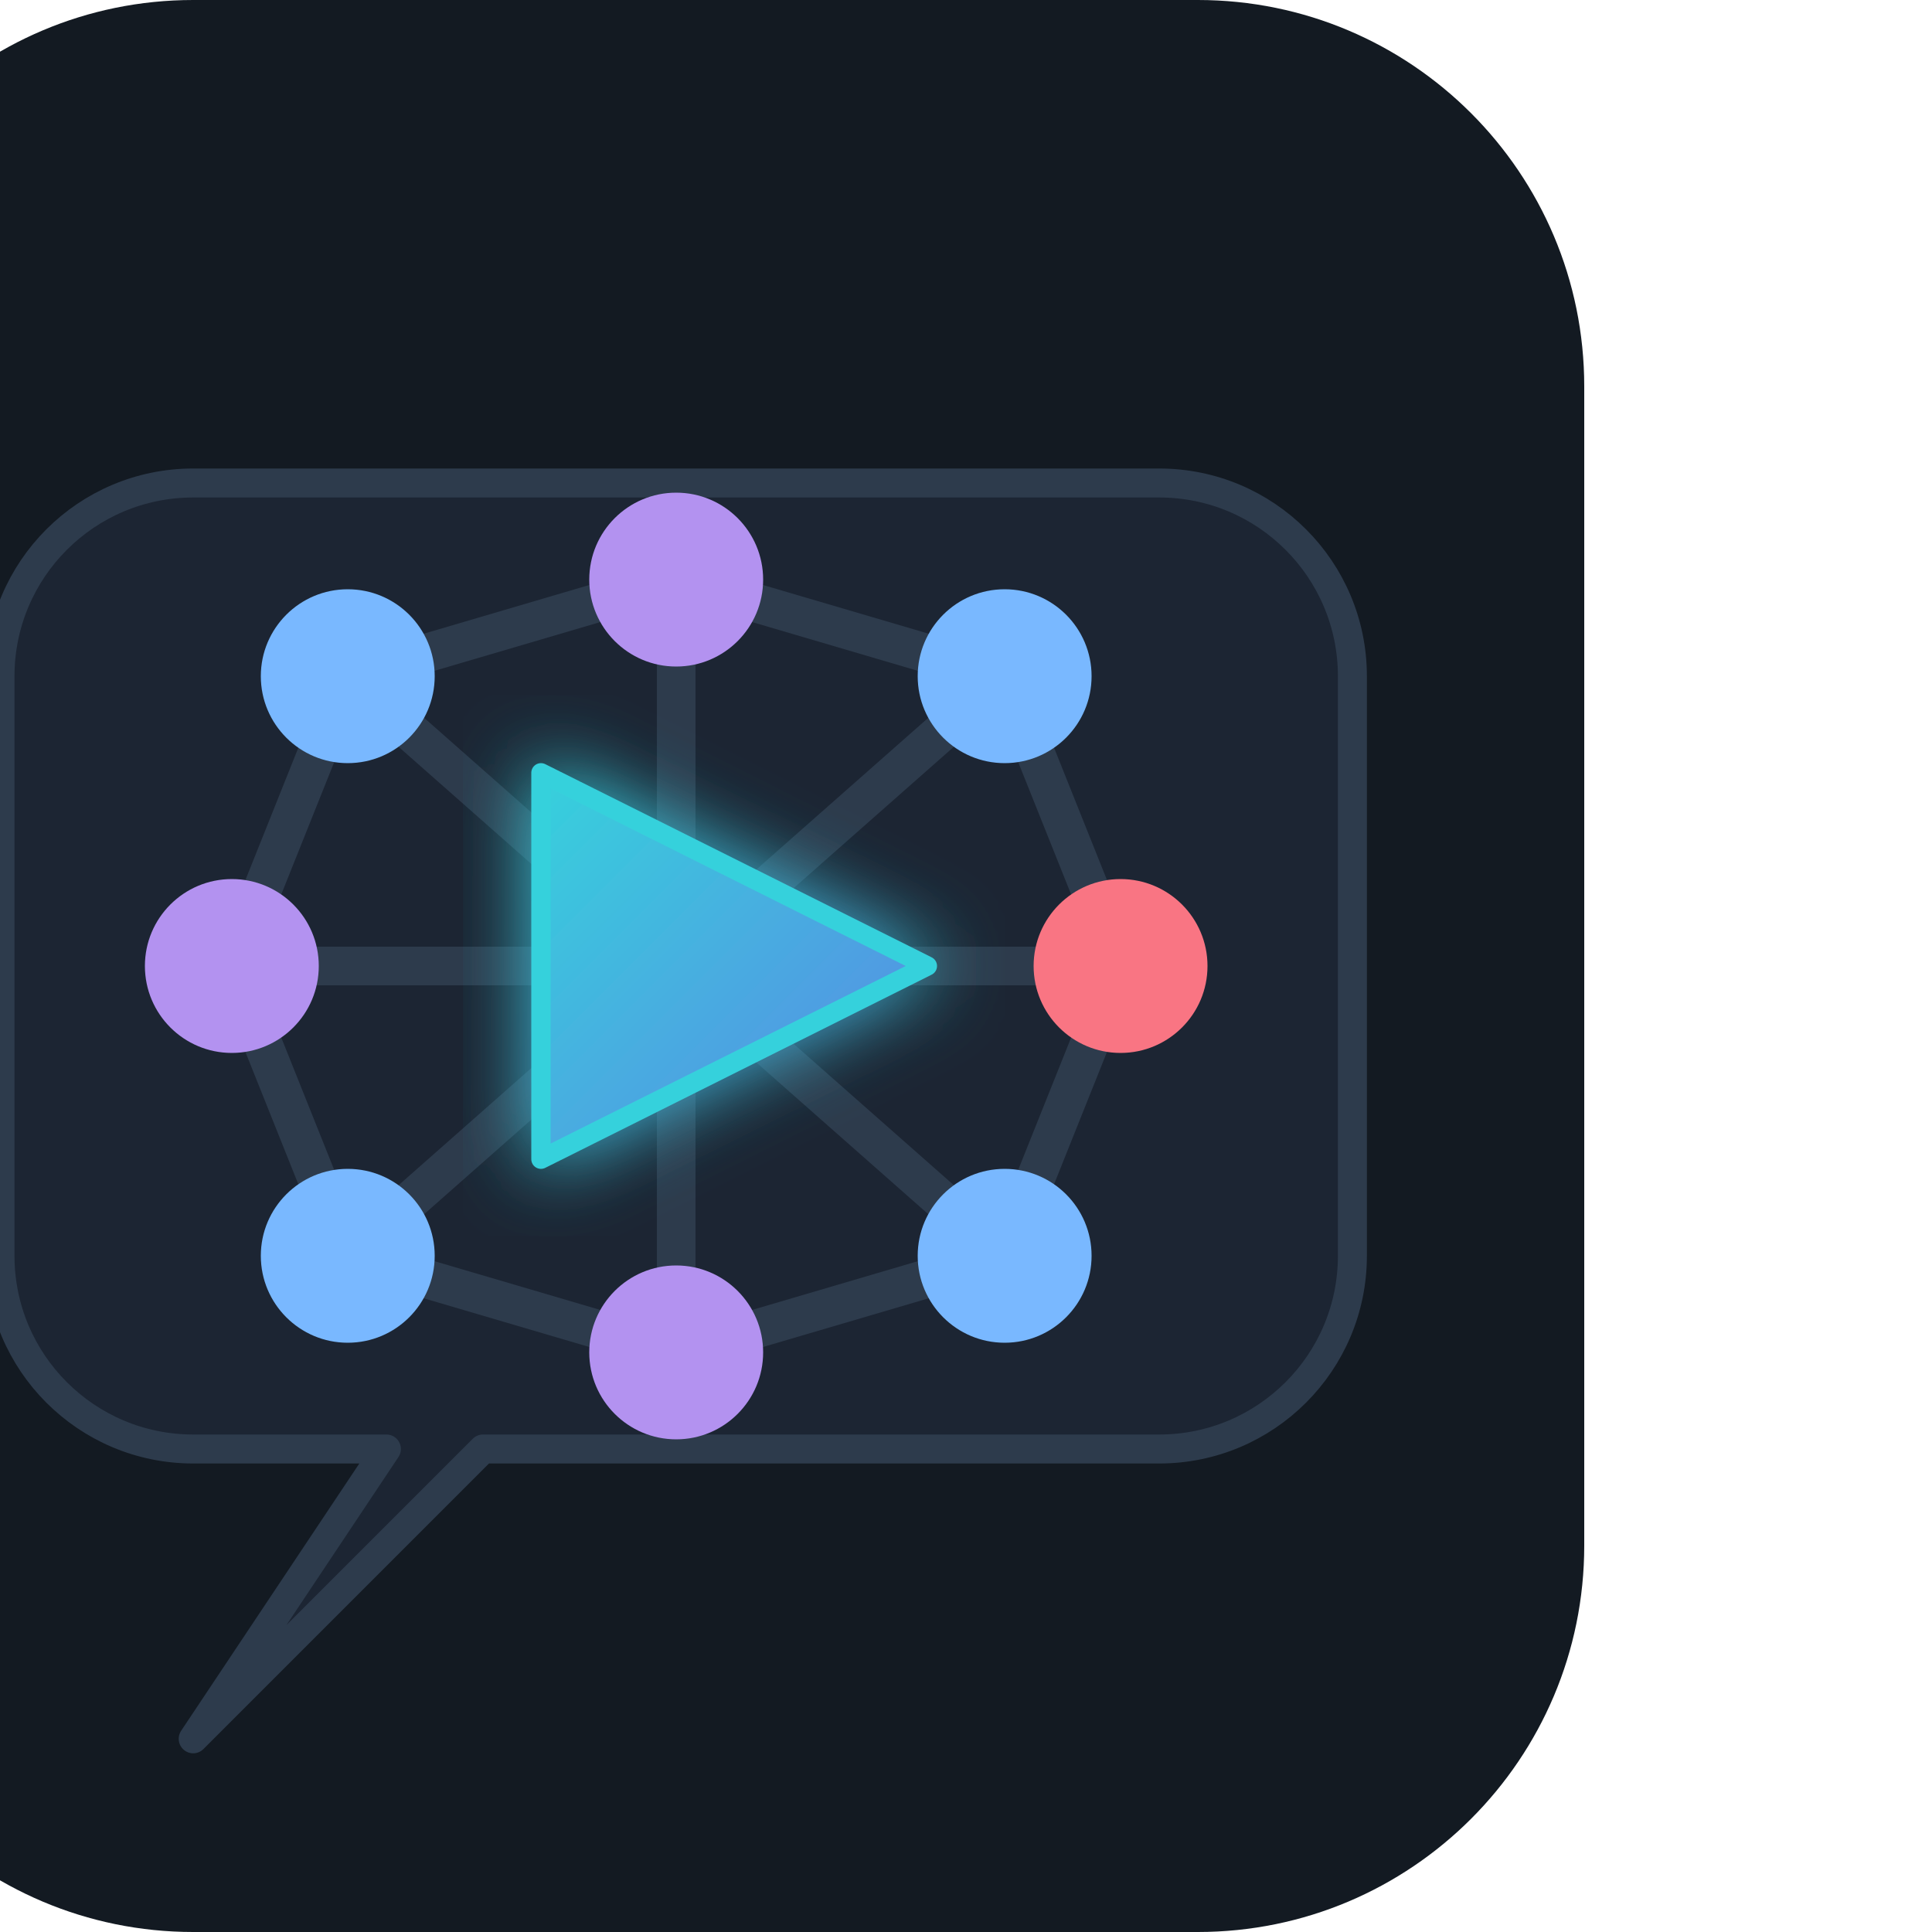
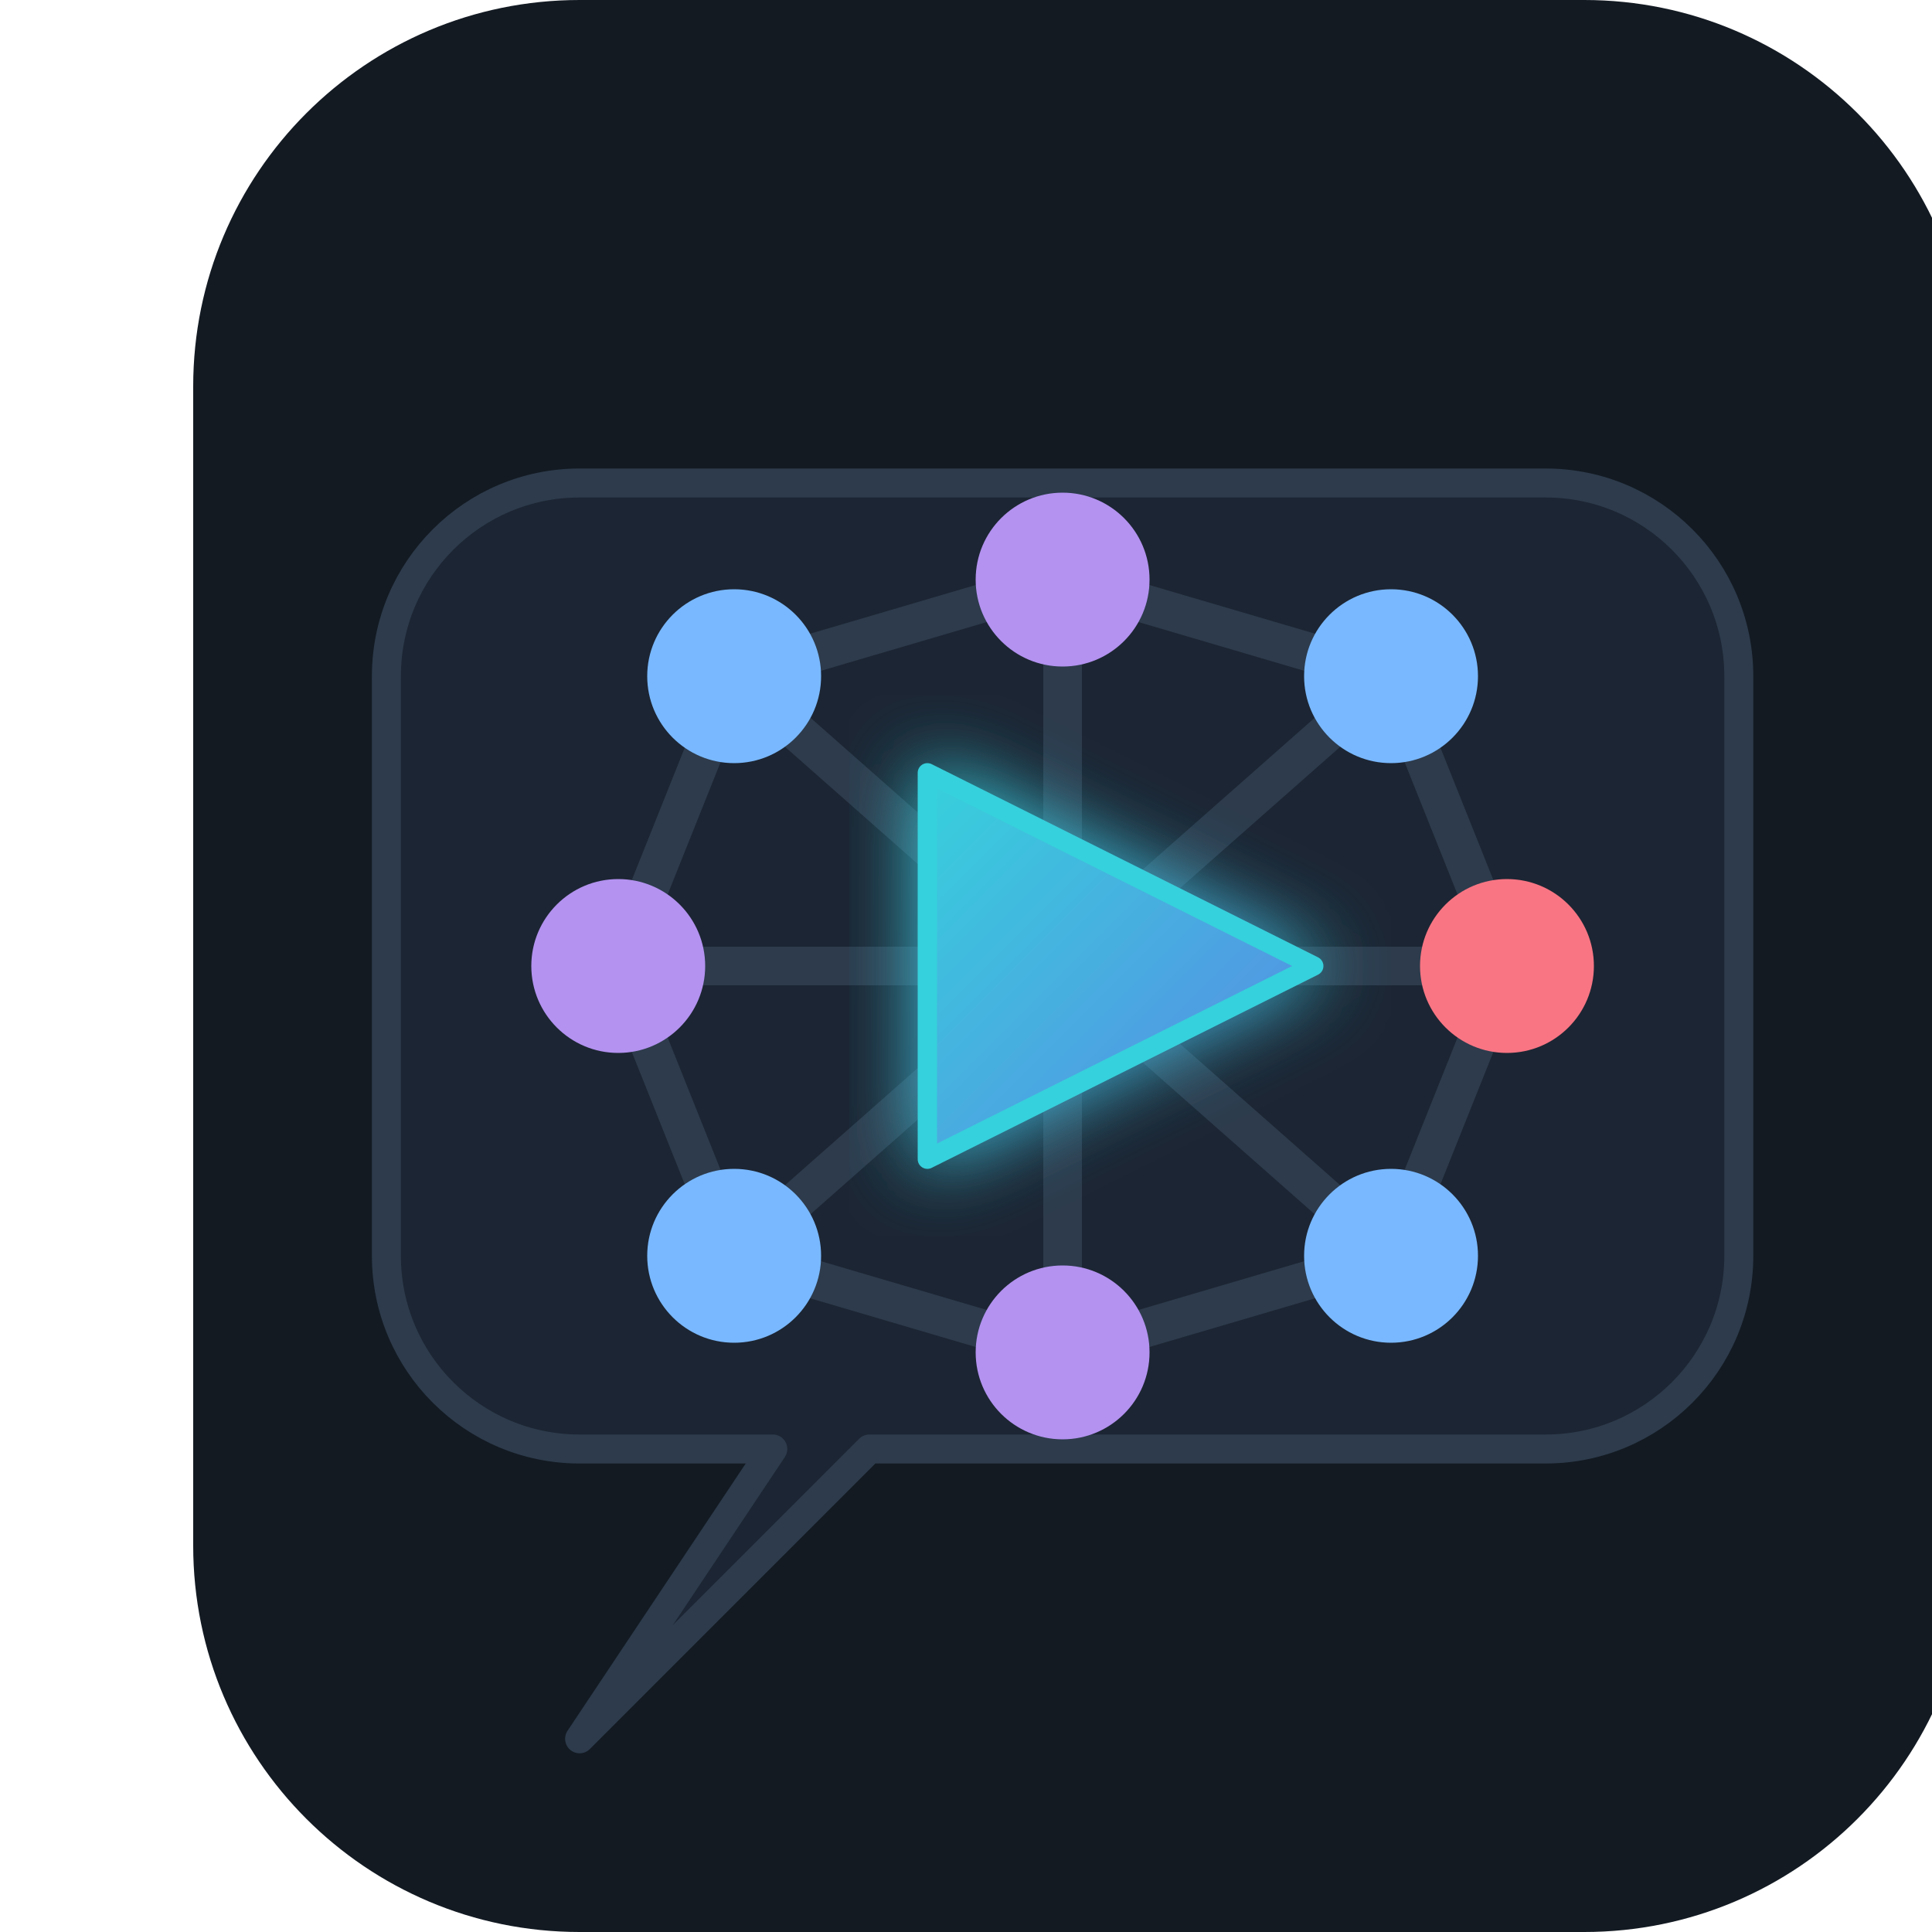
- <svg xmlns="http://www.w3.org/2000/svg" viewBox="10 0 100 100" width="100" height="100">
+ <svg xmlns="http://www.w3.org/2000/svg" viewBox="-10 0 100 100" width="100" height="100">
  <defs>
    <filter id="glow" x="-20%" y="-20%" width="140%" height="140%">
      <feGaussianBlur stdDeviation="2" result="blur" />
      <feComposite in="SourceGraphic" in2="blur" operator="over" />
    </filter>
    <linearGradient id="playGradient" x1="0%" y1="0%" x2="100%" y2="100%">
      <stop offset="0%" stop-color="#36d1dc" />
      <stop offset="100%" stop-color="#5b86e5" />
    </linearGradient>
  </defs>
  <rect width="92" height="100" rx="20" fill="#131a22" />
  <path d="M 20,25 L 70,25 A 10 10 0 0 1 80,35 L 80,65 A 10 10 0 0 1 70,75 L 35,75 L 20,90 L 30,75 L 20,75 A 10 10 0 0 1 10,65 L 10,35 A 10 10 0 0 1 20,25 Z" fill="#1c2533" stroke="#2d3b4c" stroke-width="1.5" stroke-linejoin="round" />
  <g stroke="#2d3b4c" stroke-width="2" stroke-linecap="round">
    <line x1="28" y1="35" x2="45" y2="30" />
    <line x1="45" y1="30" x2="62" y2="35" />
    <line x1="22" y1="50" x2="68" y2="50" />
    <line x1="28" y1="65" x2="45" y2="70" />
    <line x1="45" y1="70" x2="62" y2="65" />
    <line x1="28" y1="35" x2="22" y2="50" />
    <line x1="62" y1="35" x2="68" y2="50" />
    <line x1="22" y1="50" x2="28" y2="65" />
    <line x1="68" y1="50" x2="62" y2="65" />
    <line x1="28" y1="35" x2="62" y2="65" />
    <line x1="62" y1="35" x2="28" y2="65" />
    <line x1="45" y1="30" x2="45" y2="70" />
    <line x1="22" y1="50" x2="68" y2="50" />
  </g>
  <g>
    <circle cx="28" cy="35" r="4.5" fill="#79b8ff" />
    <circle cx="45" cy="30" r="4.5" fill="#b392f0" />
    <circle cx="62" cy="35" r="4.5" fill="#79b8ff" />
    <circle cx="22" cy="50" r="4.5" fill="#b392f0" />
    <circle cx="68" cy="50" r="4.5" fill="#f97583" />
    <circle cx="28" cy="65" r="4.5" fill="#79b8ff" />
    <circle cx="45" cy="70" r="4.5" fill="#b392f0" />
    <circle cx="62" cy="65" r="4.5" fill="#79b8ff" />
  </g>
  <g filter="url(#glow)">
    <polygon points="38,40 38,60 58,50" fill="url(#playGradient)" stroke="#36d1dc" stroke-width="1" stroke-linejoin="round" />
  </g>
</svg>
